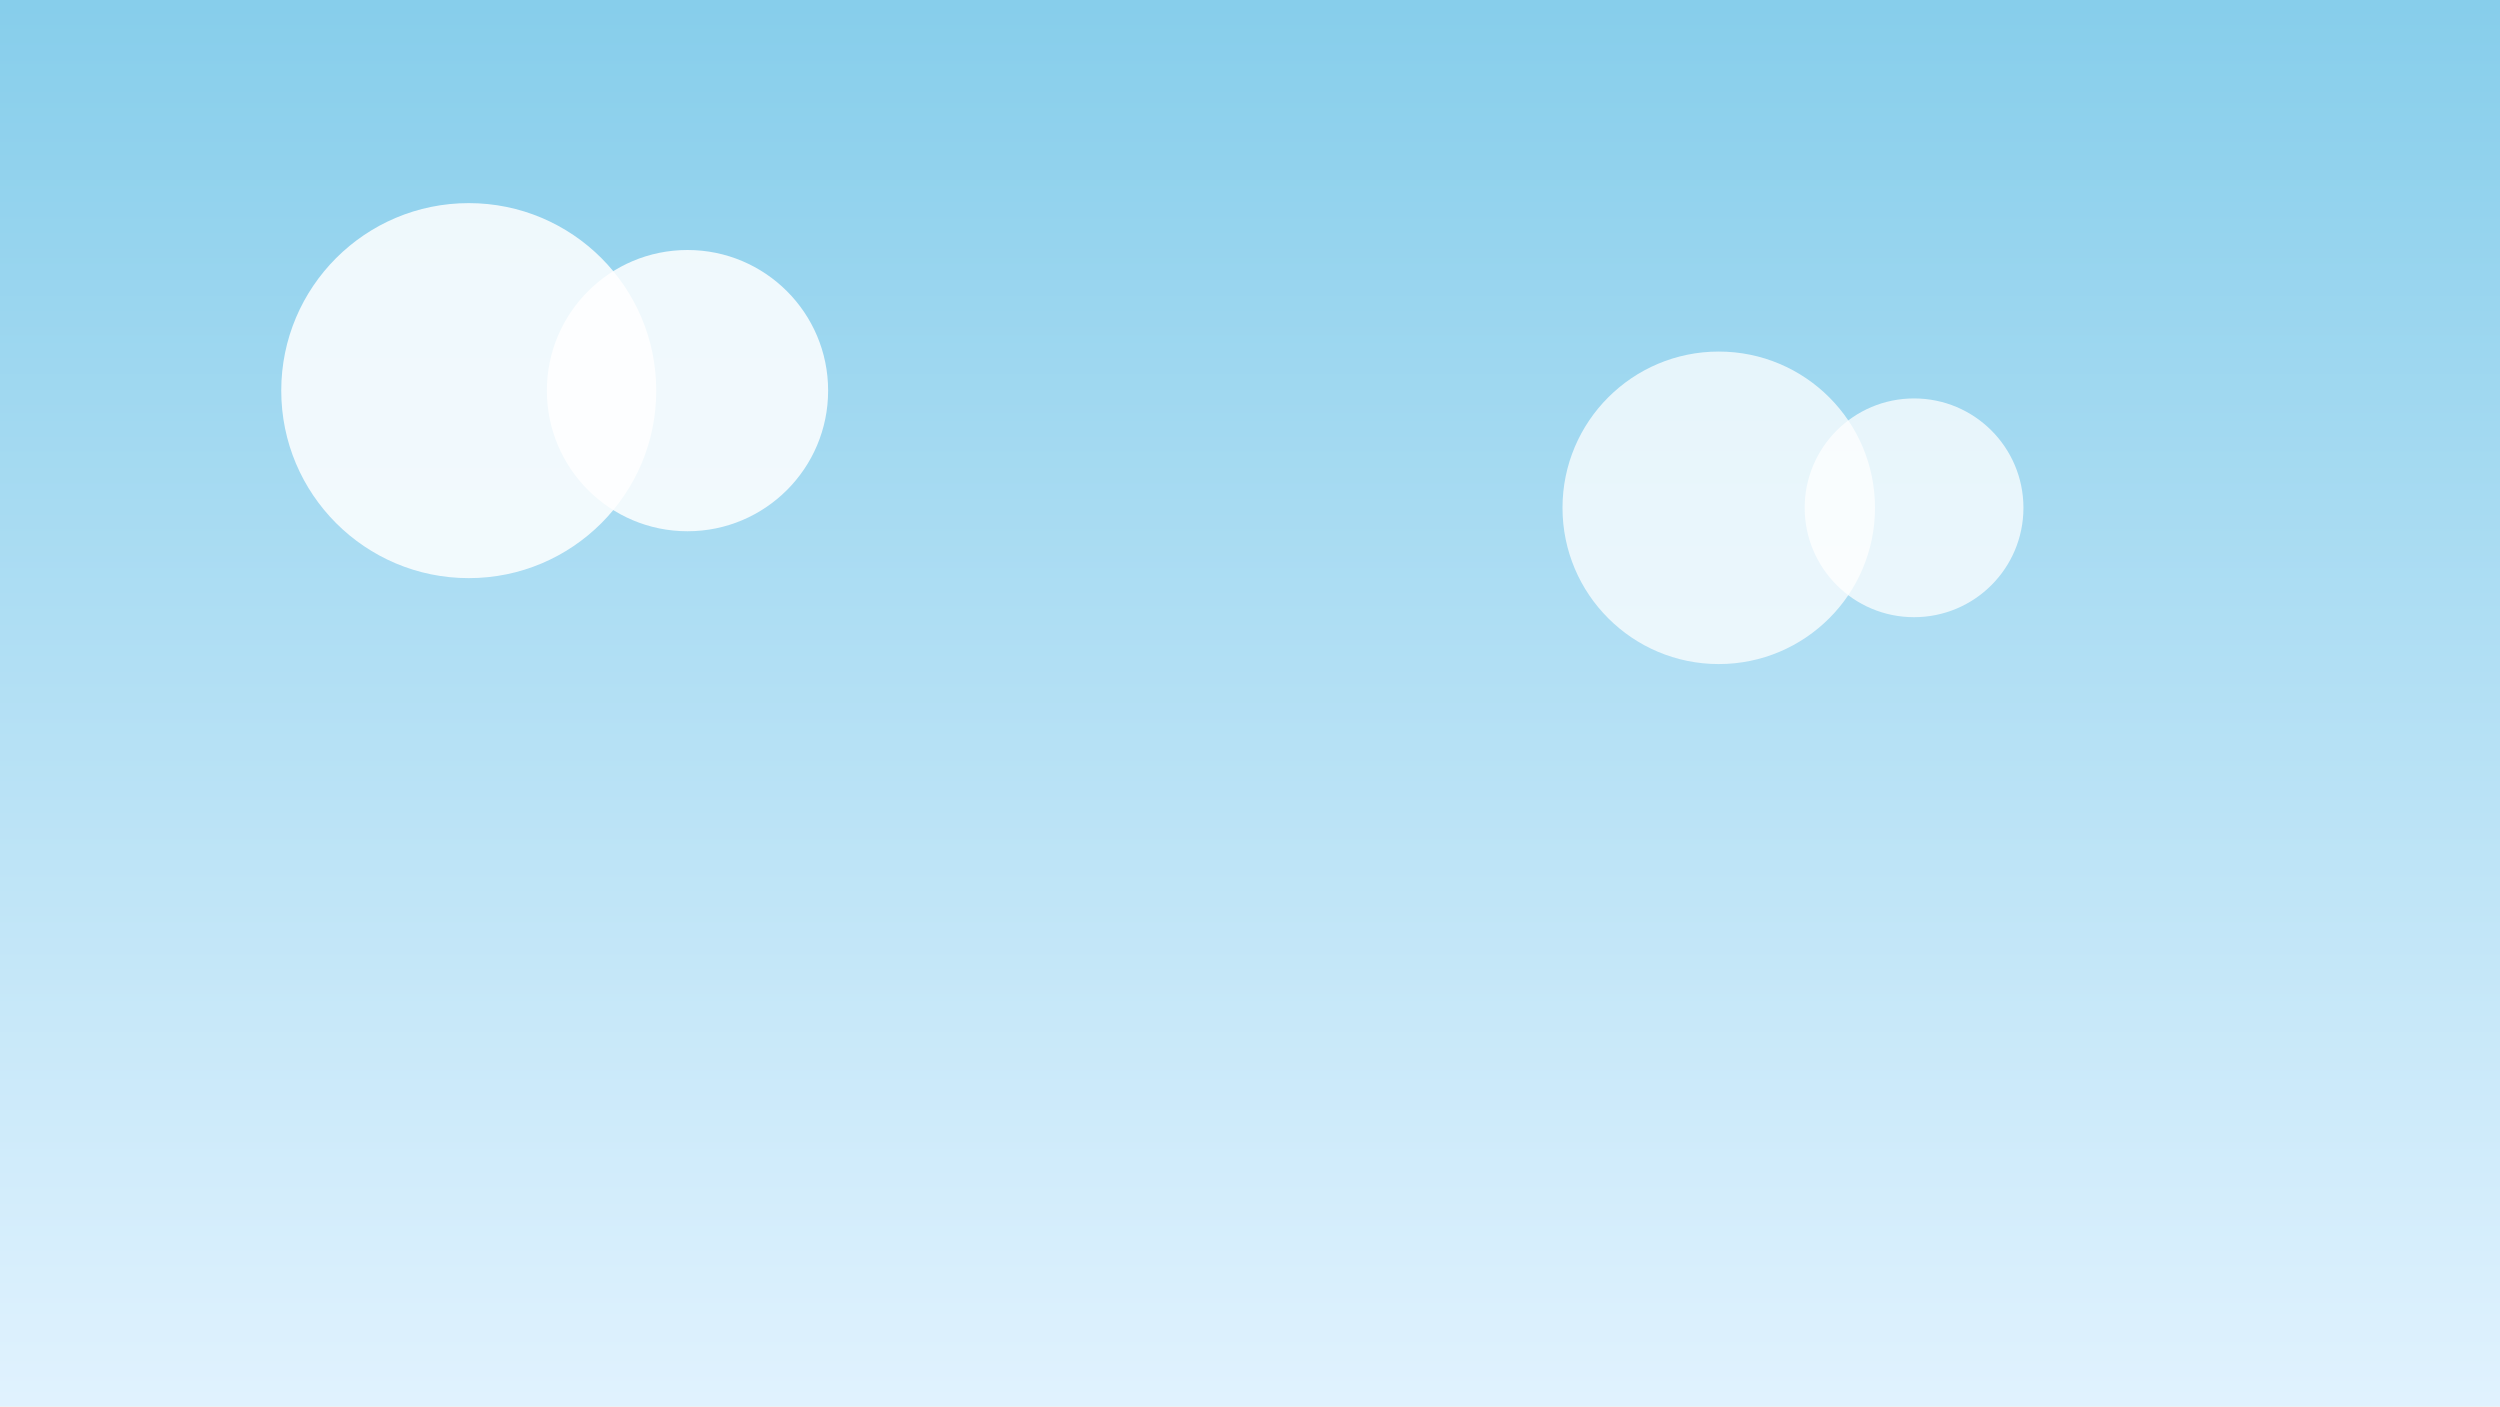
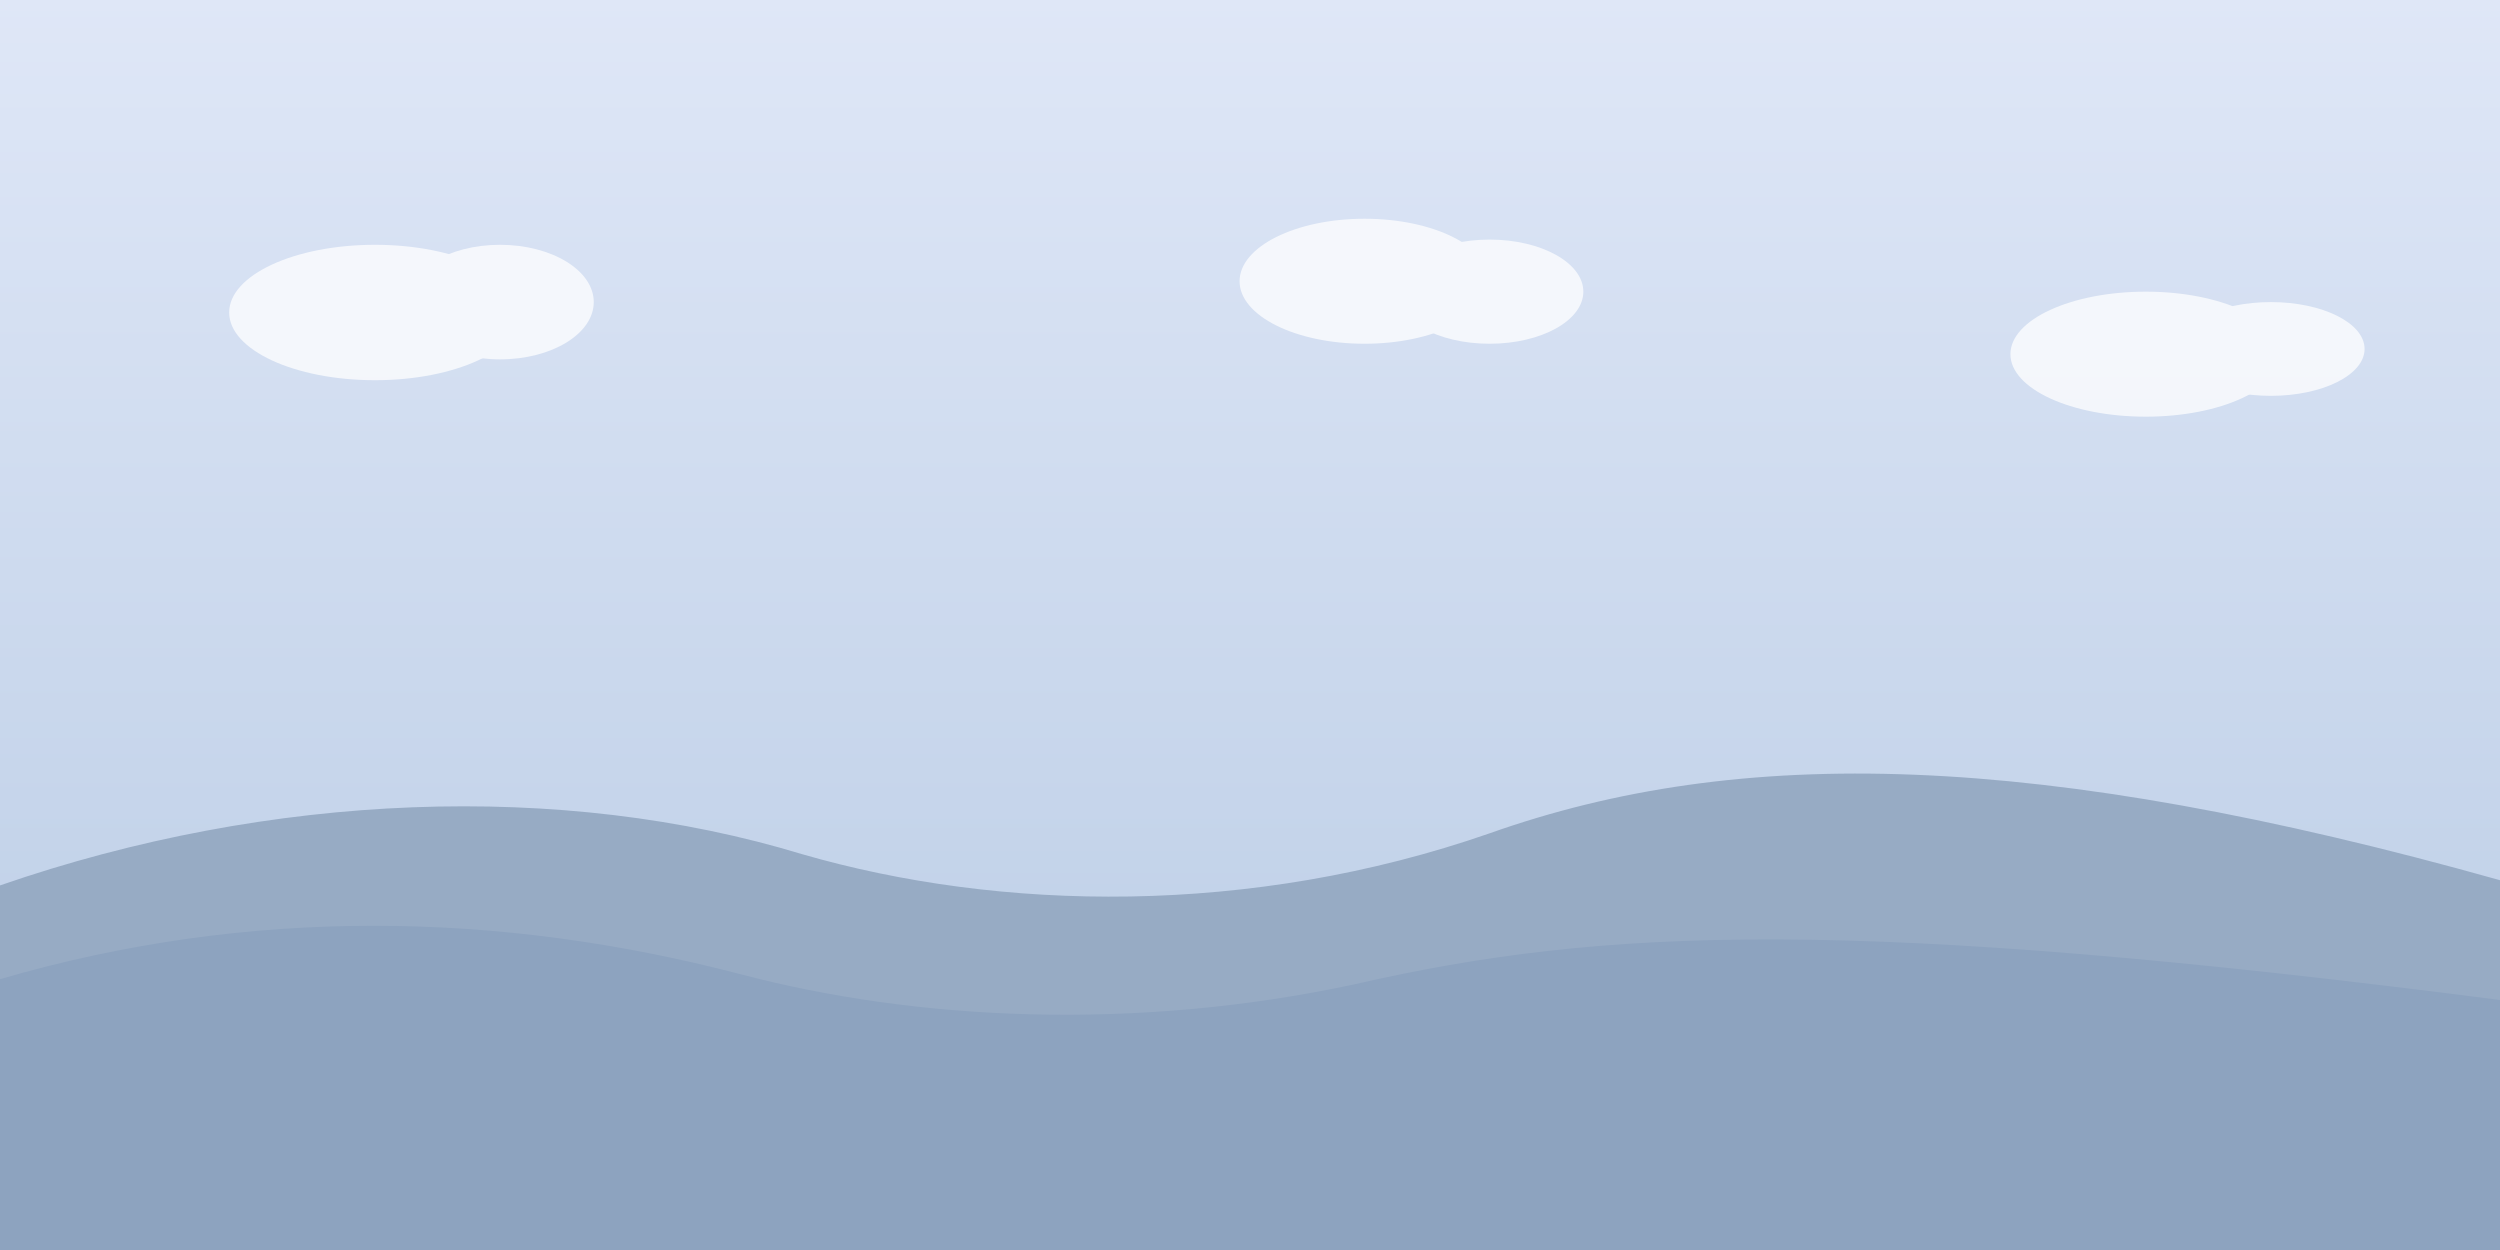
- <svg xmlns="http://www.w3.org/2000/svg" width="320" height="180" viewBox="0 0 320 180">
+ <svg xmlns="http://www.w3.org/2000/svg" width="480" height="240" viewBox="0 0 480 240" fill="none">
  <defs>
-     <linearGradient id="sky1" x1="0" y1="0" x2="0" y2="1">
-       <stop offset="0%" stop-color="#87ceeb" />
-       <stop offset="100%" stop-color="#e0f2fe" />
+     <linearGradient id="skyFar" x1="0" y1="0" x2="0" y2="1">
+       <stop offset="0%" stop-color="#dfe7f7" />
+       <stop offset="100%" stop-color="#b8cbe4" />
    </linearGradient>
  </defs>
-   <rect width="320" height="180" fill="url(#sky1)" />
-   <circle cx="60" cy="50" r="24" fill="#ffffff" opacity="0.85" />
-   <circle cx="88" cy="50" r="18" fill="#ffffff" opacity="0.85" />
-   <circle cx="220" cy="65" r="20" fill="#ffffff" opacity="0.75" />
-   <circle cx="245" cy="65" r="14" fill="#ffffff" opacity="0.75" />
+   <rect width="480" height="240" fill="url(#skyFar)" />
+   <path d="M0 170C52 152 108 150 154 164C192 175 240 176 286 160C334 143 391 144 480 169V240H0Z" fill="#97abc4" />
+   <path d="M0 188C48 174 96 175 142 187C176 196 218 198 260 189C308 178 356 176 480 192V240H0Z" fill="#8da3bf" />
+   <g fill="#ffffff" opacity="0.74">
+     <ellipse cx="72" cy="60" rx="28" ry="13" />
+     <ellipse cx="96" cy="58" rx="18" ry="11" />
+     <ellipse cx="262" cy="54" rx="24" ry="12" />
+     <ellipse cx="286" cy="56" rx="18" ry="10" />
+     <ellipse cx="412" cy="68" rx="26" ry="12" />
+     <ellipse cx="436" cy="67" rx="18" ry="9" />
+   </g>
</svg>
